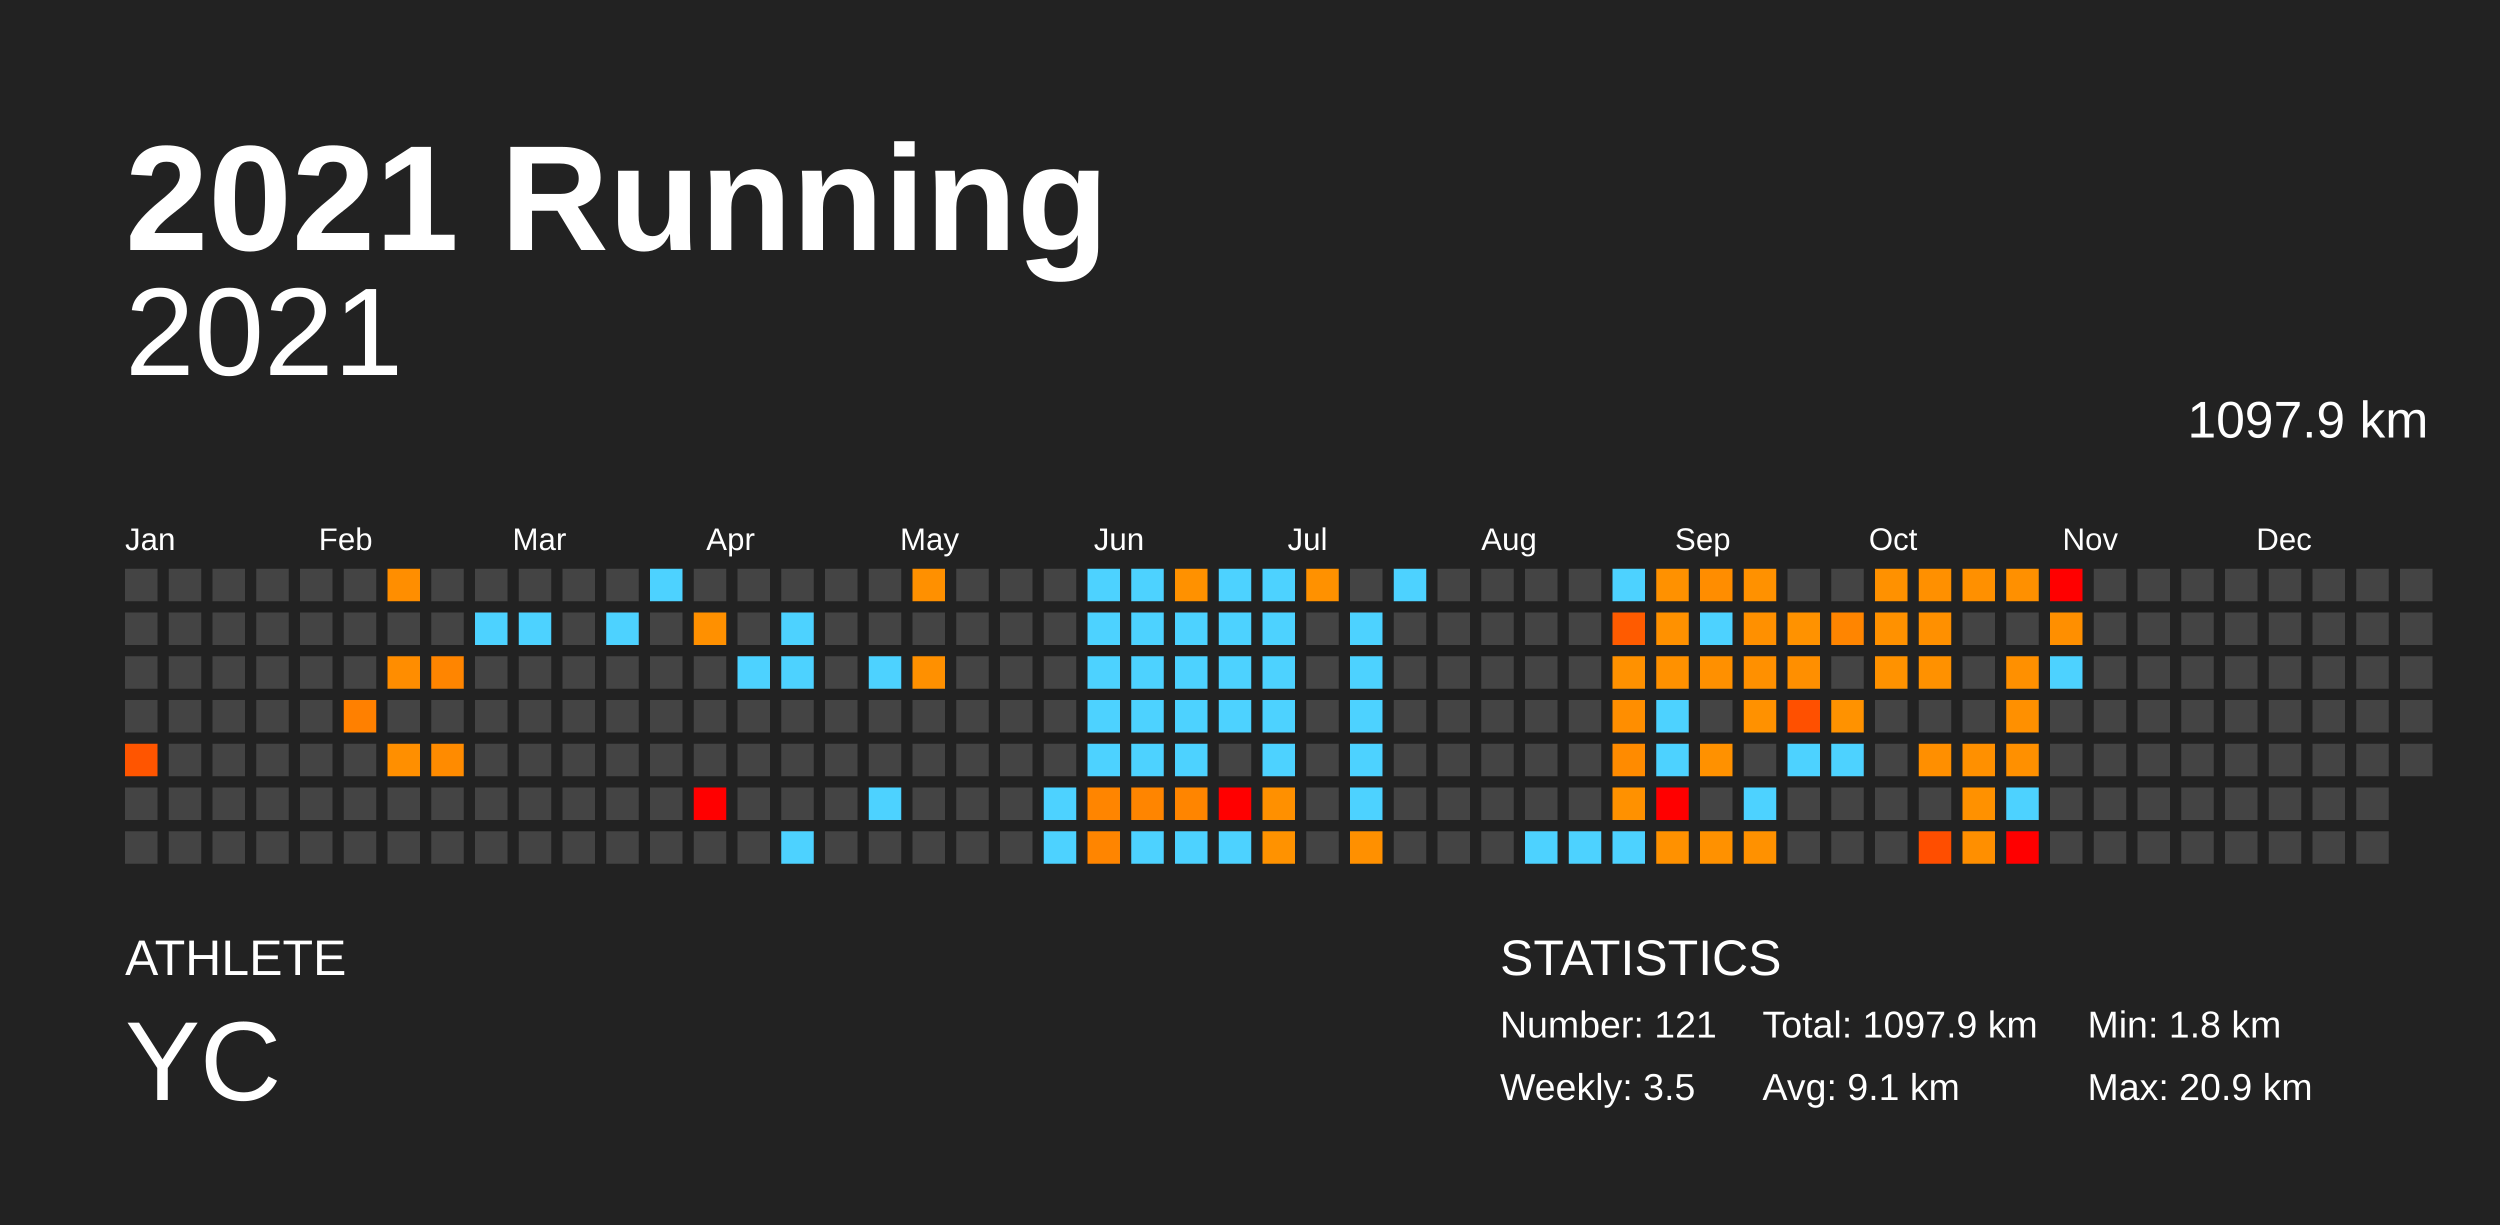
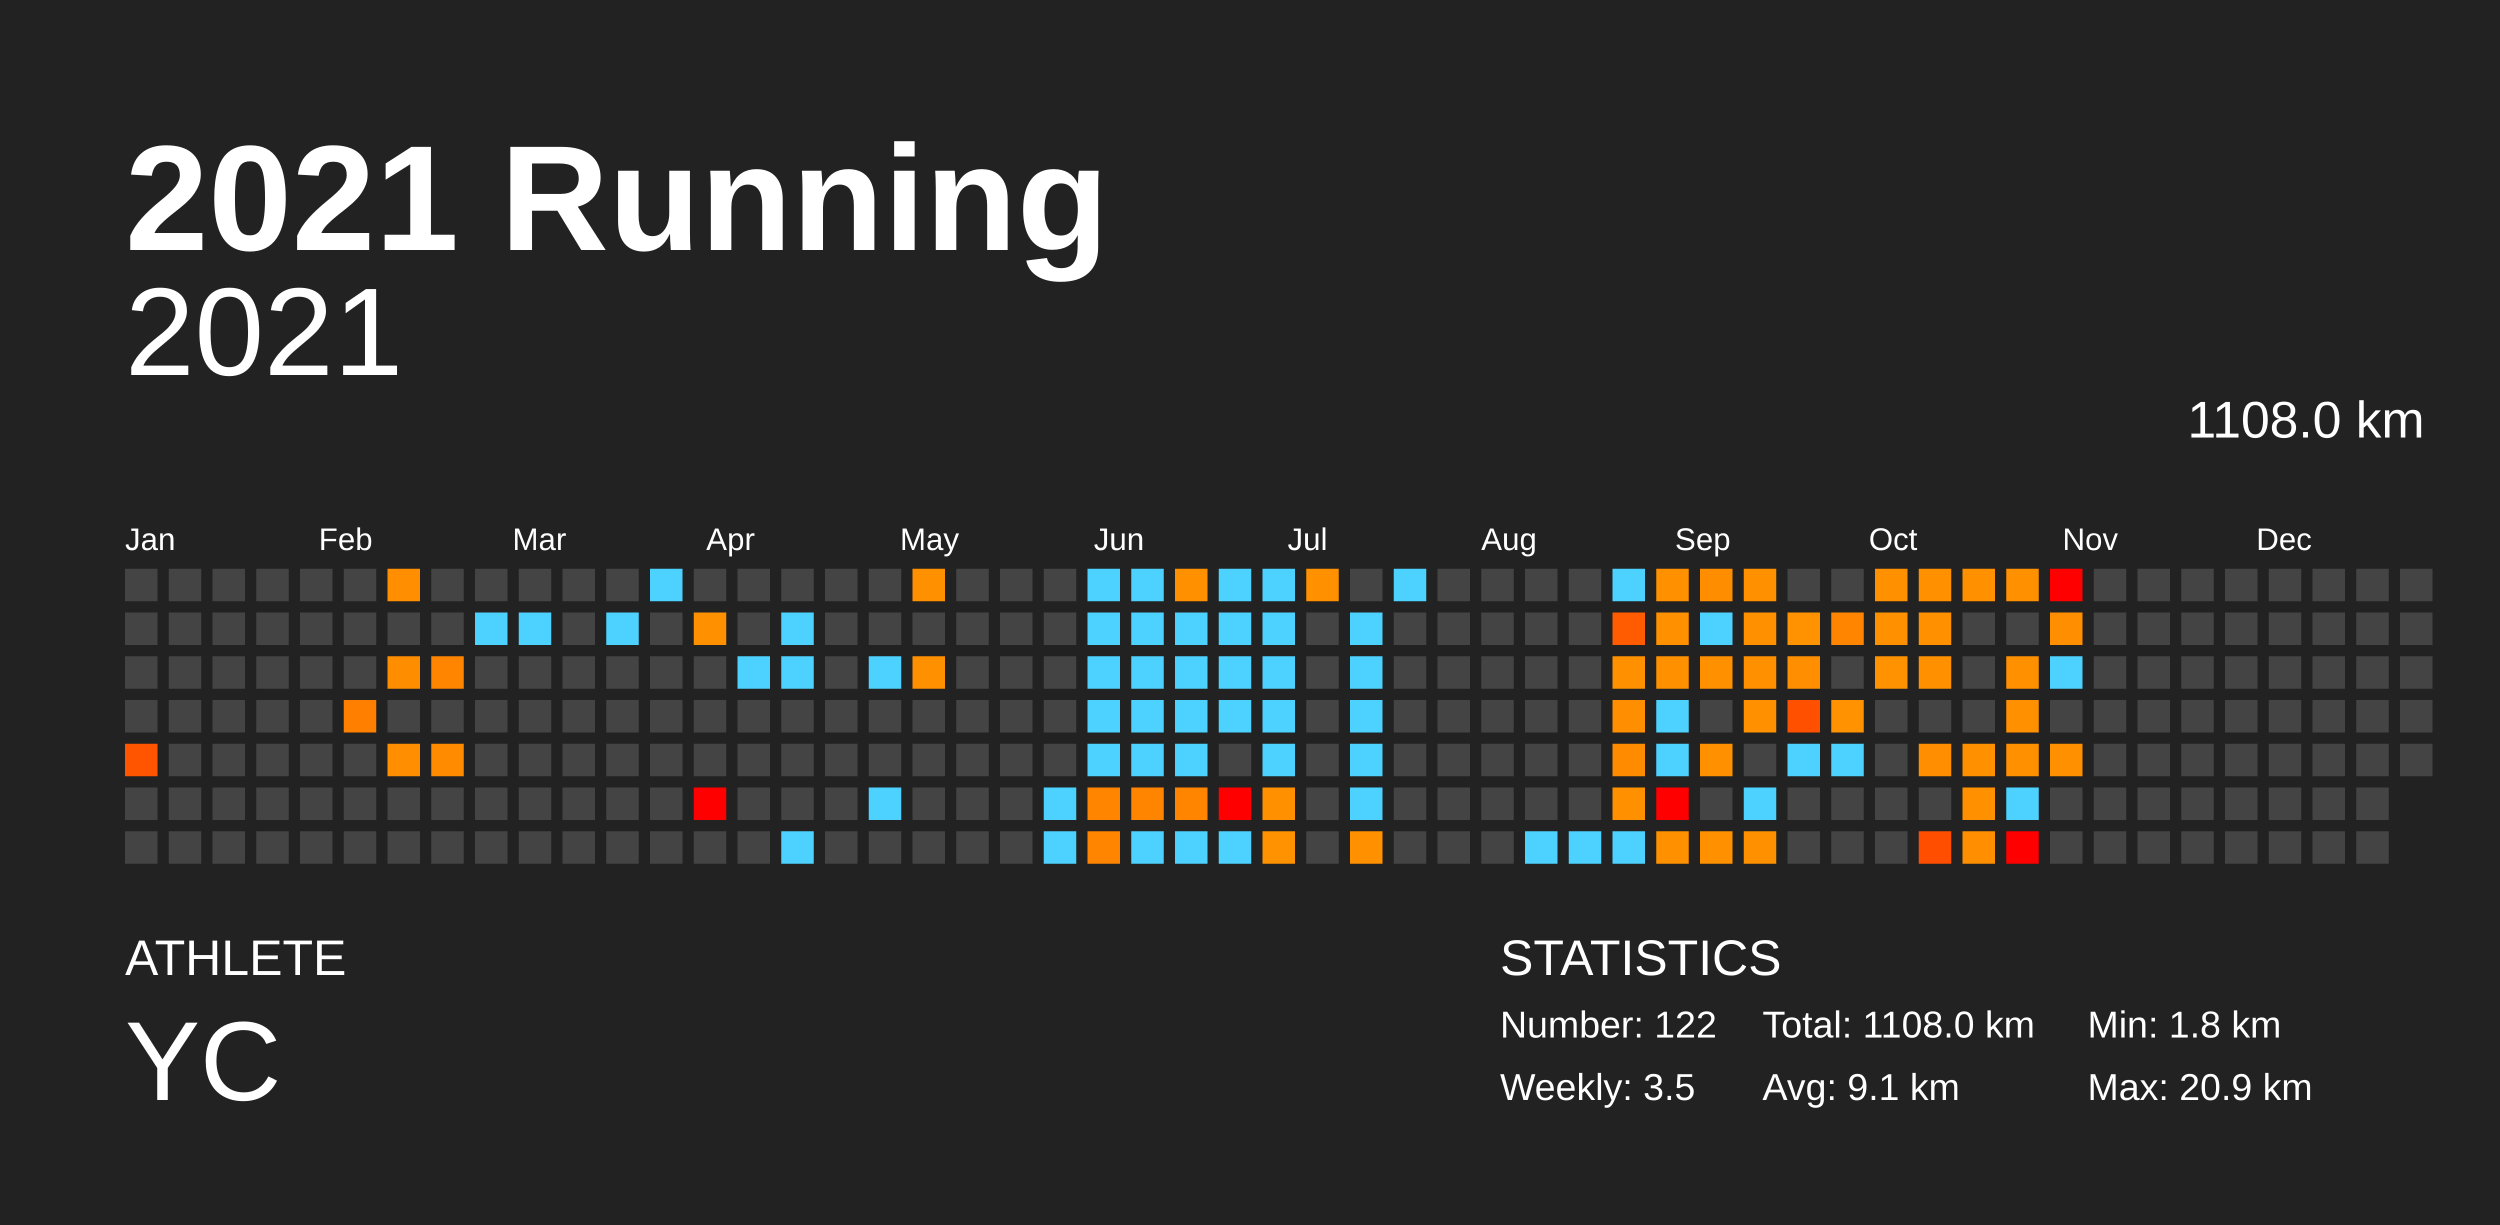
<svg xmlns="http://www.w3.org/2000/svg" baseProfile="full" height="98mm" version="1.1" viewBox="0,0,200,98" width="200mm">
  <defs />
  <rect fill="#222222" height="98" width="200" x="0" y="0" />
  <text fill="#FFFFFF" style="font-size:12px; font-family:Arial; font-weight:bold;" x="10" y="20">2021 Running</text>
  <text fill="#FFFFFF" style="font-size:4px; font-family:Arial" x="10" y="78">ATHLETE</text>
  <text fill="#FFFFFF" style="font-size:9px; font-family:Arial" x="10" y="88">YC</text>
  <text fill="#FFFFFF" style="font-size:4px; font-family:Arial" x="120" y="78">STATISTICS</text>
-   <text fill="#FFFFFF" style="font-size:3px; font-family:Arial" x="120" y="83">Number: 121</text>
+   <text fill="#FFFFFF" style="font-size:3px; font-family:Arial" x="120" y="83">Number: 122</text>
  <text fill="#FFFFFF" style="font-size:3px; font-family:Arial" x="120" y="88">Weekly: 3.5</text>
-   <text fill="#FFFFFF" style="font-size:3px; font-family:Arial" x="141" y="83">Total: 1097.9 km</text>
+   <text fill="#FFFFFF" style="font-size:3px; font-family:Arial" x="141" y="83">Total: 1108.0 km</text>
  <text fill="#FFFFFF" style="font-size:3px; font-family:Arial" x="141" y="88">Avg: 9.1 km</text>
  <text fill="#FFFFFF" style="font-size:3px; font-family:Arial" x="167" y="83">Min: 1.8 km</text>
  <text fill="#FFFFFF" style="font-size:3px; font-family:Arial" x="167" y="88">Max: 20.9 km</text>
  <text alignment-baseline="hanging" fill="#FFFFFF" style="font-size:10.0px; font-family:Arial;" x="10" y="30">2021</text>
-   <text alignment-baseline="hanging" fill="#FFFFFF" style="font-size:4.125px; font-family:Arial;" x="175" y="35">1097.9 km</text>
+   <text alignment-baseline="hanging" fill="#FFFFFF" style="font-size:4.125px; font-family:Arial;" x="175" y="35">1108.0 km</text>
  <text fill="#FFFFFF" style="font-size:2.5px; font-family:Arial" x="10.0" y="44">Jan</text>
  <text fill="#FFFFFF" style="font-size:2.5px; font-family:Arial" x="25.5" y="44">Feb</text>
  <text fill="#FFFFFF" style="font-size:2.5px; font-family:Arial" x="41.0" y="44">Mar</text>
  <text fill="#FFFFFF" style="font-size:2.5px; font-family:Arial" x="56.5" y="44">Apr</text>
  <text fill="#FFFFFF" style="font-size:2.5px; font-family:Arial" x="72.0" y="44">May</text>
  <text fill="#FFFFFF" style="font-size:2.5px; font-family:Arial" x="87.5" y="44">Jun</text>
  <text fill="#FFFFFF" style="font-size:2.5px; font-family:Arial" x="103.0" y="44">Jul</text>
  <text fill="#FFFFFF" style="font-size:2.5px; font-family:Arial" x="118.5" y="44">Aug</text>
  <text fill="#FFFFFF" style="font-size:2.5px; font-family:Arial" x="134.0" y="44">Sep</text>
  <text fill="#FFFFFF" style="font-size:2.5px; font-family:Arial" x="149.5" y="44">Oct</text>
  <text fill="#FFFFFF" style="font-size:2.5px; font-family:Arial" x="165.0" y="44">Nov</text>
  <text fill="#FFFFFF" style="font-size:2.5px; font-family:Arial" x="180.5" y="44">Dec</text>
  <rect fill="#444444" height="2.6" width="2.6" x="10.0" y="45.5" />
  <rect fill="#444444" height="2.6" width="2.6" x="10.0" y="49.0" />
  <rect fill="#444444" height="2.6" width="2.6" x="10.0" y="52.5" />
  <rect fill="#444444" height="2.6" width="2.6" x="10.0" y="56.0" />
  <rect fill="#ff5500" height="2.6" width="2.6" x="10.0" y="59.5" />
  <rect fill="#444444" height="2.6" width="2.6" x="10.0" y="63.0" />
  <rect fill="#444444" height="2.6" width="2.6" x="10.0" y="66.5" />
  <rect fill="#444444" height="2.6" width="2.6" x="13.5" y="45.5" />
  <rect fill="#444444" height="2.6" width="2.6" x="13.5" y="49.0" />
  <rect fill="#444444" height="2.6" width="2.6" x="13.5" y="52.5" />
  <rect fill="#444444" height="2.6" width="2.6" x="13.5" y="56.0" />
  <rect fill="#444444" height="2.6" width="2.6" x="13.5" y="59.5" />
  <rect fill="#444444" height="2.6" width="2.6" x="13.5" y="63.0" />
  <rect fill="#444444" height="2.6" width="2.6" x="13.5" y="66.5" />
  <rect fill="#444444" height="2.6" width="2.6" x="17.0" y="45.5" />
  <rect fill="#444444" height="2.6" width="2.6" x="17.0" y="49.0" />
  <rect fill="#444444" height="2.6" width="2.6" x="17.0" y="52.5" />
  <rect fill="#444444" height="2.6" width="2.6" x="17.0" y="56.0" />
  <rect fill="#444444" height="2.6" width="2.6" x="17.0" y="59.5" />
  <rect fill="#444444" height="2.6" width="2.6" x="17.0" y="63.0" />
  <rect fill="#444444" height="2.6" width="2.6" x="17.0" y="66.5" />
  <rect fill="#444444" height="2.6" width="2.6" x="20.5" y="45.5" />
  <rect fill="#444444" height="2.6" width="2.6" x="20.5" y="49.0" />
  <rect fill="#444444" height="2.6" width="2.6" x="20.5" y="52.5" />
  <rect fill="#444444" height="2.6" width="2.6" x="20.5" y="56.0" />
  <rect fill="#444444" height="2.6" width="2.6" x="20.5" y="59.5" />
  <rect fill="#444444" height="2.6" width="2.6" x="20.5" y="63.0" />
  <rect fill="#444444" height="2.6" width="2.6" x="20.5" y="66.5" />
  <rect fill="#444444" height="2.6" width="2.6" x="24.0" y="45.5" />
  <rect fill="#444444" height="2.6" width="2.6" x="24.0" y="49.0" />
  <rect fill="#444444" height="2.6" width="2.6" x="24.0" y="52.5" />
  <rect fill="#444444" height="2.6" width="2.6" x="24.0" y="56.0" />
  <rect fill="#444444" height="2.6" width="2.6" x="24.0" y="59.5" />
  <rect fill="#444444" height="2.6" width="2.6" x="24.0" y="63.0" />
  <rect fill="#444444" height="2.6" width="2.6" x="24.0" y="66.5" />
  <rect fill="#444444" height="2.6" width="2.6" x="27.5" y="45.5" />
  <rect fill="#444444" height="2.6" width="2.6" x="27.5" y="49.0" />
  <rect fill="#444444" height="2.6" width="2.6" x="27.5" y="52.5" />
  <rect fill="#ff8000" height="2.6" width="2.6" x="27.5" y="56.0" />
  <rect fill="#444444" height="2.6" width="2.6" x="27.5" y="59.5" />
  <rect fill="#444444" height="2.6" width="2.6" x="27.5" y="63.0" />
  <rect fill="#444444" height="2.6" width="2.6" x="27.5" y="66.5" />
  <rect fill="#ff8e00" height="2.6" width="2.6" x="31.0" y="45.5" />
  <rect fill="#444444" height="2.6" width="2.6" x="31.0" y="49.0" />
  <rect fill="#ff8d00" height="2.6" width="2.6" x="31.0" y="52.5" />
  <rect fill="#444444" height="2.6" width="2.6" x="31.0" y="56.0" />
  <rect fill="#ff8f00" height="2.6" width="2.6" x="31.0" y="59.5" />
  <rect fill="#444444" height="2.6" width="2.6" x="31.0" y="63.0" />
  <rect fill="#444444" height="2.6" width="2.6" x="31.0" y="66.5" />
  <rect fill="#444444" height="2.6" width="2.6" x="34.5" y="45.5" />
  <rect fill="#444444" height="2.6" width="2.6" x="34.5" y="49.0" />
  <rect fill="#ff8500" height="2.6" width="2.6" x="34.5" y="52.5" />
  <rect fill="#444444" height="2.6" width="2.6" x="34.5" y="56.0" />
  <rect fill="#ff8b00" height="2.6" width="2.6" x="34.5" y="59.5" />
  <rect fill="#444444" height="2.6" width="2.6" x="34.5" y="63.0" />
  <rect fill="#444444" height="2.6" width="2.6" x="34.5" y="66.5" />
  <rect fill="#444444" height="2.6" width="2.6" x="38.0" y="45.5" />
  <rect fill="#4dd2ff" height="2.6" width="2.6" x="38.0" y="49.0" />
  <rect fill="#444444" height="2.6" width="2.6" x="38.0" y="52.5" />
  <rect fill="#444444" height="2.6" width="2.6" x="38.0" y="56.0" />
  <rect fill="#444444" height="2.6" width="2.6" x="38.0" y="59.5" />
  <rect fill="#444444" height="2.6" width="2.6" x="38.0" y="63.0" />
  <rect fill="#444444" height="2.6" width="2.6" x="38.0" y="66.5" />
  <rect fill="#444444" height="2.6" width="2.6" x="41.5" y="45.5" />
  <rect fill="#4dd2ff" height="2.6" width="2.6" x="41.5" y="49.0" />
  <rect fill="#444444" height="2.6" width="2.6" x="41.5" y="52.5" />
  <rect fill="#444444" height="2.6" width="2.6" x="41.5" y="56.0" />
  <rect fill="#444444" height="2.6" width="2.6" x="41.5" y="59.5" />
  <rect fill="#444444" height="2.6" width="2.6" x="41.5" y="63.0" />
  <rect fill="#444444" height="2.6" width="2.6" x="41.5" y="66.5" />
  <rect fill="#444444" height="2.6" width="2.6" x="45.0" y="45.5" />
  <rect fill="#444444" height="2.6" width="2.6" x="45.0" y="49.0" />
  <rect fill="#444444" height="2.6" width="2.6" x="45.0" y="52.5" />
  <rect fill="#444444" height="2.6" width="2.6" x="45.0" y="56.0" />
  <rect fill="#444444" height="2.6" width="2.6" x="45.0" y="59.5" />
  <rect fill="#444444" height="2.6" width="2.6" x="45.0" y="63.0" />
  <rect fill="#444444" height="2.6" width="2.6" x="45.0" y="66.5" />
  <rect fill="#444444" height="2.6" width="2.6" x="48.5" y="45.5" />
  <rect fill="#4dd2ff" height="2.6" width="2.6" x="48.5" y="49.0" />
  <rect fill="#444444" height="2.6" width="2.6" x="48.5" y="52.5" />
  <rect fill="#444444" height="2.6" width="2.6" x="48.5" y="56.0" />
  <rect fill="#444444" height="2.6" width="2.6" x="48.5" y="59.5" />
  <rect fill="#444444" height="2.6" width="2.6" x="48.5" y="63.0" />
  <rect fill="#444444" height="2.6" width="2.6" x="48.5" y="66.5" />
  <rect fill="#4dd2ff" height="2.6" width="2.6" x="52.0" y="45.5" />
  <rect fill="#444444" height="2.6" width="2.6" x="52.0" y="49.0" />
  <rect fill="#444444" height="2.6" width="2.6" x="52.0" y="52.5" />
  <rect fill="#444444" height="2.6" width="2.6" x="52.0" y="56.0" />
  <rect fill="#444444" height="2.6" width="2.6" x="52.0" y="59.5" />
  <rect fill="#444444" height="2.6" width="2.6" x="52.0" y="63.0" />
  <rect fill="#444444" height="2.6" width="2.6" x="52.0" y="66.5" />
  <rect fill="#444444" height="2.6" width="2.6" x="55.5" y="45.5" />
  <rect fill="#ff9000" height="2.6" width="2.6" x="55.5" y="49.0" />
  <rect fill="#444444" height="2.6" width="2.6" x="55.5" y="52.5" />
  <rect fill="#444444" height="2.6" width="2.6" x="55.5" y="56.0" />
  <rect fill="#444444" height="2.6" width="2.6" x="55.5" y="59.5" />
  <rect fill="red" height="2.6" width="2.6" x="55.5" y="63.0" />
  <rect fill="#444444" height="2.6" width="2.6" x="55.5" y="66.5" />
  <rect fill="#444444" height="2.6" width="2.6" x="59.0" y="45.5" />
  <rect fill="#444444" height="2.6" width="2.6" x="59.0" y="49.0" />
  <rect fill="#4dd2ff" height="2.6" width="2.6" x="59.0" y="52.5" />
  <rect fill="#444444" height="2.6" width="2.6" x="59.0" y="56.0" />
  <rect fill="#444444" height="2.6" width="2.6" x="59.0" y="59.5" />
  <rect fill="#444444" height="2.6" width="2.6" x="59.0" y="63.0" />
  <rect fill="#444444" height="2.6" width="2.6" x="59.0" y="66.5" />
  <rect fill="#444444" height="2.6" width="2.6" x="62.5" y="45.5" />
  <rect fill="#4dd2ff" height="2.6" width="2.6" x="62.5" y="49.0" />
  <rect fill="#4dd2ff" height="2.6" width="2.6" x="62.5" y="52.5" />
  <rect fill="#444444" height="2.6" width="2.6" x="62.5" y="56.0" />
  <rect fill="#444444" height="2.6" width="2.6" x="62.5" y="59.5" />
  <rect fill="#444444" height="2.6" width="2.6" x="62.5" y="63.0" />
  <rect fill="#4dd2ff" height="2.6" width="2.6" x="62.5" y="66.5" />
  <rect fill="#444444" height="2.6" width="2.6" x="66.0" y="45.5" />
  <rect fill="#444444" height="2.6" width="2.6" x="66.0" y="49.0" />
  <rect fill="#444444" height="2.6" width="2.6" x="66.0" y="52.5" />
  <rect fill="#444444" height="2.6" width="2.6" x="66.0" y="56.0" />
  <rect fill="#444444" height="2.6" width="2.6" x="66.0" y="59.5" />
  <rect fill="#444444" height="2.6" width="2.6" x="66.0" y="63.0" />
  <rect fill="#444444" height="2.6" width="2.6" x="66.0" y="66.5" />
  <rect fill="#444444" height="2.6" width="2.6" x="69.5" y="45.5" />
  <rect fill="#444444" height="2.6" width="2.6" x="69.5" y="49.0" />
  <rect fill="#4dd2ff" height="2.6" width="2.6" x="69.5" y="52.5" />
  <rect fill="#444444" height="2.6" width="2.6" x="69.5" y="56.0" />
  <rect fill="#444444" height="2.6" width="2.6" x="69.5" y="59.5" />
  <rect fill="#4dd2ff" height="2.6" width="2.6" x="69.5" y="63.0" />
  <rect fill="#444444" height="2.6" width="2.6" x="69.5" y="66.5" />
  <rect fill="#ff9000" height="2.6" width="2.6" x="73.0" y="45.5" />
  <rect fill="#444444" height="2.6" width="2.6" x="73.0" y="49.0" />
  <rect fill="#ff9000" height="2.6" width="2.6" x="73.0" y="52.5" />
  <rect fill="#444444" height="2.6" width="2.6" x="73.0" y="56.0" />
  <rect fill="#444444" height="2.6" width="2.6" x="73.0" y="59.5" />
  <rect fill="#444444" height="2.6" width="2.6" x="73.0" y="63.0" />
  <rect fill="#444444" height="2.6" width="2.6" x="73.0" y="66.5" />
  <rect fill="#444444" height="2.6" width="2.6" x="76.5" y="45.5" />
  <rect fill="#444444" height="2.6" width="2.6" x="76.5" y="49.0" />
  <rect fill="#444444" height="2.6" width="2.6" x="76.5" y="52.5" />
  <rect fill="#444444" height="2.6" width="2.6" x="76.5" y="56.0" />
  <rect fill="#444444" height="2.6" width="2.6" x="76.5" y="59.5" />
  <rect fill="#444444" height="2.6" width="2.6" x="76.5" y="63.0" />
  <rect fill="#444444" height="2.6" width="2.6" x="76.5" y="66.5" />
  <rect fill="#444444" height="2.6" width="2.6" x="80.0" y="45.5" />
  <rect fill="#444444" height="2.6" width="2.6" x="80.0" y="49.0" />
  <rect fill="#444444" height="2.6" width="2.6" x="80.0" y="52.5" />
  <rect fill="#444444" height="2.6" width="2.6" x="80.0" y="56.0" />
  <rect fill="#444444" height="2.6" width="2.6" x="80.0" y="59.5" />
  <rect fill="#444444" height="2.6" width="2.6" x="80.0" y="63.0" />
  <rect fill="#444444" height="2.6" width="2.6" x="80.0" y="66.5" />
  <rect fill="#444444" height="2.6" width="2.6" x="83.5" y="45.5" />
  <rect fill="#444444" height="2.6" width="2.6" x="83.5" y="49.0" />
  <rect fill="#444444" height="2.6" width="2.6" x="83.5" y="52.5" />
  <rect fill="#444444" height="2.6" width="2.6" x="83.5" y="56.0" />
  <rect fill="#444444" height="2.6" width="2.6" x="83.5" y="59.5" />
  <rect fill="#4dd2ff" height="2.6" width="2.6" x="83.5" y="63.0" />
  <rect fill="#4dd2ff" height="2.6" width="2.6" x="83.5" y="66.5" />
  <rect fill="#4dd2ff" height="2.6" width="2.6" x="87.0" y="45.5" />
  <rect fill="#4dd2ff" height="2.6" width="2.6" x="87.0" y="49.0" />
  <rect fill="#4dd2ff" height="2.6" width="2.6" x="87.0" y="52.5" />
  <rect fill="#4dd2ff" height="2.6" width="2.6" x="87.0" y="56.0" />
  <rect fill="#4dd2ff" height="2.6" width="2.6" x="87.0" y="59.5" />
  <rect fill="#ff8500" height="2.6" width="2.6" x="87.0" y="63.0" />
  <rect fill="#ff8500" height="2.6" width="2.6" x="87.0" y="66.5" />
  <rect fill="#4dd2ff" height="2.6" width="2.6" x="90.5" y="45.5" />
  <rect fill="#4dd2ff" height="2.6" width="2.6" x="90.5" y="49.0" />
  <rect fill="#4dd2ff" height="2.6" width="2.6" x="90.5" y="52.5" />
  <rect fill="#4dd2ff" height="2.6" width="2.6" x="90.5" y="56.0" />
  <rect fill="#4dd2ff" height="2.6" width="2.6" x="90.5" y="59.5" />
  <rect fill="#ff8500" height="2.6" width="2.6" x="90.5" y="63.0" />
  <rect fill="#4dd2ff" height="2.6" width="2.6" x="90.5" y="66.5" />
  <rect fill="#ff9100" height="2.6" width="2.6" x="94.0" y="45.5" />
  <rect fill="#4dd2ff" height="2.6" width="2.6" x="94.0" y="49.0" />
  <rect fill="#4dd2ff" height="2.6" width="2.6" x="94.0" y="52.5" />
  <rect fill="#4dd2ff" height="2.6" width="2.6" x="94.0" y="56.0" />
  <rect fill="#4dd2ff" height="2.6" width="2.6" x="94.0" y="59.5" />
  <rect fill="#ff8500" height="2.6" width="2.6" x="94.0" y="63.0" />
  <rect fill="#4dd2ff" height="2.6" width="2.6" x="94.0" y="66.5" />
  <rect fill="#4dd2ff" height="2.6" width="2.6" x="97.5" y="45.5" />
  <rect fill="#4dd2ff" height="2.6" width="2.6" x="97.5" y="49.0" />
  <rect fill="#4dd2ff" height="2.6" width="2.6" x="97.5" y="52.5" />
  <rect fill="#4dd2ff" height="2.6" width="2.6" x="97.5" y="56.0" />
  <rect fill="#444444" height="2.6" width="2.6" x="97.5" y="59.5" />
  <rect fill="red" height="2.6" width="2.6" x="97.5" y="63.0" />
  <rect fill="#4dd2ff" height="2.6" width="2.6" x="97.5" y="66.5" />
  <rect fill="#4dd2ff" height="2.6" width="2.6" x="101.0" y="45.5" />
  <rect fill="#4dd2ff" height="2.6" width="2.6" x="101.0" y="49.0" />
  <rect fill="#4dd2ff" height="2.6" width="2.6" x="101.0" y="52.5" />
  <rect fill="#4dd2ff" height="2.6" width="2.6" x="101.0" y="56.0" />
  <rect fill="#4dd2ff" height="2.6" width="2.6" x="101.0" y="59.5" />
  <rect fill="#ff9000" height="2.6" width="2.6" x="101.0" y="63.0" />
  <rect fill="#ff9200" height="2.6" width="2.6" x="101.0" y="66.5" />
  <rect fill="#ff9100" height="2.6" width="2.6" x="104.5" y="45.5" />
  <rect fill="#444444" height="2.6" width="2.6" x="104.5" y="49.0" />
  <rect fill="#444444" height="2.6" width="2.6" x="104.5" y="52.5" />
  <rect fill="#444444" height="2.6" width="2.6" x="104.5" y="56.0" />
  <rect fill="#444444" height="2.6" width="2.6" x="104.5" y="59.5" />
  <rect fill="#444444" height="2.6" width="2.6" x="104.5" y="63.0" />
  <rect fill="#444444" height="2.6" width="2.6" x="104.5" y="66.5" />
  <rect fill="#444444" height="2.6" width="2.6" x="108.0" y="45.5" />
  <rect fill="#4dd2ff" height="2.6" width="2.6" x="108.0" y="49.0" />
  <rect fill="#4dd2ff" height="2.6" width="2.6" x="108.0" y="52.5" />
  <rect fill="#4dd2ff" height="2.6" width="2.6" x="108.0" y="56.0" />
  <rect fill="#4dd2ff" height="2.6" width="2.6" x="108.0" y="59.5" />
  <rect fill="#4dd2ff" height="2.6" width="2.6" x="108.0" y="63.0" />
  <rect fill="#ff9000" height="2.6" width="2.6" x="108.0" y="66.5" />
  <rect fill="#4dd2ff" height="2.6" width="2.6" x="111.5" y="45.5" />
  <rect fill="#444444" height="2.6" width="2.6" x="111.5" y="49.0" />
  <rect fill="#444444" height="2.6" width="2.6" x="111.5" y="52.5" />
  <rect fill="#444444" height="2.6" width="2.6" x="111.5" y="56.0" />
  <rect fill="#444444" height="2.6" width="2.6" x="111.5" y="59.5" />
  <rect fill="#444444" height="2.6" width="2.6" x="111.5" y="63.0" />
  <rect fill="#444444" height="2.6" width="2.6" x="111.5" y="66.5" />
  <rect fill="#444444" height="2.6" width="2.6" x="115.0" y="45.5" />
  <rect fill="#444444" height="2.6" width="2.6" x="115.0" y="49.0" />
  <rect fill="#444444" height="2.6" width="2.6" x="115.0" y="52.5" />
  <rect fill="#444444" height="2.6" width="2.6" x="115.0" y="56.0" />
  <rect fill="#444444" height="2.6" width="2.6" x="115.0" y="59.5" />
  <rect fill="#444444" height="2.6" width="2.6" x="115.0" y="63.0" />
  <rect fill="#444444" height="2.6" width="2.6" x="115.0" y="66.5" />
  <rect fill="#444444" height="2.6" width="2.6" x="118.5" y="45.5" />
  <rect fill="#444444" height="2.6" width="2.6" x="118.5" y="49.0" />
  <rect fill="#444444" height="2.6" width="2.6" x="118.5" y="52.5" />
  <rect fill="#444444" height="2.6" width="2.6" x="118.5" y="56.0" />
  <rect fill="#444444" height="2.6" width="2.6" x="118.5" y="59.5" />
  <rect fill="#444444" height="2.6" width="2.6" x="118.5" y="63.0" />
  <rect fill="#444444" height="2.6" width="2.6" x="118.5" y="66.5" />
  <rect fill="#444444" height="2.6" width="2.6" x="122.0" y="45.5" />
  <rect fill="#444444" height="2.6" width="2.6" x="122.0" y="49.0" />
  <rect fill="#444444" height="2.6" width="2.6" x="122.0" y="52.5" />
  <rect fill="#444444" height="2.6" width="2.6" x="122.0" y="56.0" />
  <rect fill="#444444" height="2.6" width="2.6" x="122.0" y="59.5" />
  <rect fill="#444444" height="2.6" width="2.6" x="122.0" y="63.0" />
  <rect fill="#4dd2ff" height="2.6" width="2.6" x="122.0" y="66.5" />
  <rect fill="#444444" height="2.6" width="2.6" x="125.5" y="45.5" />
  <rect fill="#444444" height="2.6" width="2.6" x="125.5" y="49.0" />
  <rect fill="#444444" height="2.6" width="2.6" x="125.5" y="52.5" />
  <rect fill="#444444" height="2.6" width="2.6" x="125.5" y="56.0" />
  <rect fill="#444444" height="2.6" width="2.6" x="125.5" y="59.5" />
  <rect fill="#444444" height="2.6" width="2.6" x="125.5" y="63.0" />
  <rect fill="#4dd2ff" height="2.6" width="2.6" x="125.5" y="66.5" />
  <rect fill="#4dd2ff" height="2.6" width="2.6" x="129.0" y="45.5" />
  <rect fill="#ff5b00" height="2.6" width="2.6" x="129.0" y="49.0" />
  <rect fill="#ff9100" height="2.6" width="2.6" x="129.0" y="52.5" />
  <rect fill="#ff8e00" height="2.6" width="2.6" x="129.0" y="56.0" />
  <rect fill="#ff8b00" height="2.6" width="2.6" x="129.0" y="59.5" />
  <rect fill="#ff9100" height="2.6" width="2.6" x="129.0" y="63.0" />
  <rect fill="#4dd2ff" height="2.6" width="2.6" x="129.0" y="66.5" />
  <rect fill="#ff9100" height="2.6" width="2.6" x="132.5" y="45.5" />
  <rect fill="#ff9100" height="2.6" width="2.6" x="132.5" y="49.0" />
  <rect fill="#ff9100" height="2.6" width="2.6" x="132.5" y="52.5" />
  <rect fill="#4dd2ff" height="2.6" width="2.6" x="132.5" y="56.0" />
  <rect fill="#4dd2ff" height="2.6" width="2.6" x="132.5" y="59.5" />
  <rect fill="red" height="2.6" width="2.6" x="132.5" y="63.0" />
  <rect fill="#ff9100" height="2.6" width="2.6" x="132.5" y="66.5" />
  <rect fill="#ff8d00" height="2.6" width="2.6" x="136.0" y="45.5" />
  <rect fill="#4dd2ff" height="2.6" width="2.6" x="136.0" y="49.0" />
  <rect fill="#ff9000" height="2.6" width="2.6" x="136.0" y="52.5" />
  <rect fill="#444444" height="2.6" width="2.6" x="136.0" y="56.0" />
  <rect fill="#ff9100" height="2.6" width="2.6" x="136.0" y="59.5" />
  <rect fill="#444444" height="2.6" width="2.6" x="136.0" y="63.0" />
  <rect fill="#ff9100" height="2.6" width="2.6" x="136.0" y="66.5" />
  <rect fill="#ff9100" height="2.6" width="2.6" x="139.5" y="45.5" />
  <rect fill="#ff9000" height="2.6" width="2.6" x="139.5" y="49.0" />
  <rect fill="#ff9000" height="2.6" width="2.6" x="139.5" y="52.5" />
  <rect fill="#ff9100" height="2.6" width="2.6" x="139.5" y="56.0" />
  <rect fill="#444444" height="2.6" width="2.6" x="139.5" y="59.5" />
  <rect fill="#4dd2ff" height="2.6" width="2.6" x="139.5" y="63.0" />
  <rect fill="#ff9100" height="2.6" width="2.6" x="139.5" y="66.5" />
  <rect fill="#444444" height="2.6" width="2.6" x="143.0" y="45.5" />
  <rect fill="#ff9200" height="2.6" width="2.6" x="143.0" y="49.0" />
  <rect fill="#ff8f00" height="2.6" width="2.6" x="143.0" y="52.5" />
  <rect fill="#ff5000" height="2.6" width="2.6" x="143.0" y="56.0" />
  <rect fill="#4dd2ff" height="2.6" width="2.6" x="143.0" y="59.5" />
  <rect fill="#444444" height="2.6" width="2.6" x="143.0" y="63.0" />
  <rect fill="#444444" height="2.6" width="2.6" x="143.0" y="66.5" />
  <rect fill="#444444" height="2.6" width="2.6" x="146.5" y="45.5" />
  <rect fill="#ff8500" height="2.6" width="2.6" x="146.5" y="49.0" />
  <rect fill="#444444" height="2.6" width="2.6" x="146.5" y="52.5" />
  <rect fill="#ff9200" height="2.6" width="2.6" x="146.5" y="56.0" />
  <rect fill="#4dd2ff" height="2.6" width="2.6" x="146.5" y="59.5" />
  <rect fill="#444444" height="2.6" width="2.6" x="146.5" y="63.0" />
  <rect fill="#444444" height="2.6" width="2.6" x="146.5" y="66.5" />
  <rect fill="#ff9100" height="2.6" width="2.6" x="150.0" y="45.5" />
  <rect fill="#ff9100" height="2.6" width="2.6" x="150.0" y="49.0" />
  <rect fill="#ff9200" height="2.6" width="2.6" x="150.0" y="52.5" />
  <rect fill="#444444" height="2.6" width="2.6" x="150.0" y="56.0" />
  <rect fill="#444444" height="2.6" width="2.6" x="150.0" y="59.5" />
  <rect fill="#444444" height="2.6" width="2.6" x="150.0" y="63.0" />
  <rect fill="#444444" height="2.6" width="2.6" x="150.0" y="66.5" />
  <rect fill="#ff9000" height="2.6" width="2.6" x="153.5" y="45.5" />
  <rect fill="#ff9000" height="2.6" width="2.6" x="153.5" y="49.0" />
  <rect fill="#ff9100" height="2.6" width="2.6" x="153.5" y="52.5" />
  <rect fill="#444444" height="2.6" width="2.6" x="153.5" y="56.0" />
  <rect fill="#ff8f00" height="2.6" width="2.6" x="153.5" y="59.5" />
  <rect fill="#444444" height="2.6" width="2.6" x="153.5" y="63.0" />
  <rect fill="#ff4e00" height="2.6" width="2.6" x="153.5" y="66.5" />
  <rect fill="#ff9000" height="2.6" width="2.6" x="157.0" y="45.5" />
  <rect fill="#444444" height="2.6" width="2.6" x="157.0" y="49.0" />
  <rect fill="#444444" height="2.6" width="2.6" x="157.0" y="52.5" />
  <rect fill="#444444" height="2.6" width="2.6" x="157.0" y="56.0" />
  <rect fill="#ff9000" height="2.6" width="2.6" x="157.0" y="59.5" />
  <rect fill="#ff9100" height="2.6" width="2.6" x="157.0" y="63.0" />
  <rect fill="#ff8f00" height="2.6" width="2.6" x="157.0" y="66.5" />
  <rect fill="#ff9000" height="2.6" width="2.6" x="160.5" y="45.5" />
  <rect fill="#444444" height="2.6" width="2.6" x="160.5" y="49.0" />
  <rect fill="#ff9000" height="2.6" width="2.6" x="160.5" y="52.5" />
  <rect fill="#ff9000" height="2.6" width="2.6" x="160.5" y="56.0" />
  <rect fill="#ff9000" height="2.6" width="2.6" x="160.5" y="59.5" />
  <rect fill="#4dd2ff" height="2.6" width="2.6" x="160.5" y="63.0" />
  <rect fill="red" height="2.6" width="2.6" x="160.5" y="66.5" />
  <rect fill="red" height="2.6" width="2.6" x="164.0" y="45.5" />
  <rect fill="#ff8f00" height="2.6" width="2.6" x="164.0" y="49.0" />
  <rect fill="#4dd2ff" height="2.6" width="2.6" x="164.0" y="52.5" />
  <rect fill="#444444" height="2.6" width="2.6" x="164.0" y="56.0" />
-   <rect fill="#444444" height="2.6" width="2.6" x="164.0" y="59.5" />
+   <rect fill="#ff9000" height="2.6" width="2.6" x="164.0" y="59.5" />
  <rect fill="#444444" height="2.6" width="2.6" x="164.0" y="63.0" />
  <rect fill="#444444" height="2.6" width="2.6" x="164.0" y="66.5" />
  <rect fill="#444444" height="2.6" width="2.6" x="167.5" y="45.5" />
  <rect fill="#444444" height="2.6" width="2.6" x="167.5" y="49.0" />
  <rect fill="#444444" height="2.6" width="2.6" x="167.5" y="52.5" />
  <rect fill="#444444" height="2.6" width="2.6" x="167.5" y="56.0" />
  <rect fill="#444444" height="2.6" width="2.6" x="167.5" y="59.5" />
  <rect fill="#444444" height="2.6" width="2.6" x="167.5" y="63.0" />
  <rect fill="#444444" height="2.6" width="2.6" x="167.5" y="66.5" />
  <rect fill="#444444" height="2.6" width="2.6" x="171.0" y="45.5" />
  <rect fill="#444444" height="2.6" width="2.6" x="171.0" y="49.0" />
  <rect fill="#444444" height="2.6" width="2.6" x="171.0" y="52.5" />
  <rect fill="#444444" height="2.6" width="2.6" x="171.0" y="56.0" />
  <rect fill="#444444" height="2.6" width="2.6" x="171.0" y="59.5" />
  <rect fill="#444444" height="2.6" width="2.6" x="171.0" y="63.0" />
  <rect fill="#444444" height="2.6" width="2.6" x="171.0" y="66.5" />
  <rect fill="#444444" height="2.6" width="2.6" x="174.5" y="45.5" />
  <rect fill="#444444" height="2.6" width="2.6" x="174.5" y="49.0" />
  <rect fill="#444444" height="2.6" width="2.6" x="174.5" y="52.5" />
  <rect fill="#444444" height="2.6" width="2.6" x="174.5" y="56.0" />
  <rect fill="#444444" height="2.6" width="2.6" x="174.5" y="59.5" />
  <rect fill="#444444" height="2.6" width="2.6" x="174.5" y="63.0" />
  <rect fill="#444444" height="2.6" width="2.6" x="174.5" y="66.5" />
  <rect fill="#444444" height="2.6" width="2.6" x="178.0" y="45.5" />
  <rect fill="#444444" height="2.6" width="2.6" x="178.0" y="49.0" />
  <rect fill="#444444" height="2.6" width="2.6" x="178.0" y="52.5" />
  <rect fill="#444444" height="2.6" width="2.6" x="178.0" y="56.0" />
  <rect fill="#444444" height="2.6" width="2.6" x="178.0" y="59.5" />
  <rect fill="#444444" height="2.6" width="2.6" x="178.0" y="63.0" />
  <rect fill="#444444" height="2.6" width="2.6" x="178.0" y="66.5" />
  <rect fill="#444444" height="2.6" width="2.6" x="181.5" y="45.5" />
  <rect fill="#444444" height="2.6" width="2.6" x="181.5" y="49.0" />
  <rect fill="#444444" height="2.6" width="2.6" x="181.5" y="52.5" />
  <rect fill="#444444" height="2.6" width="2.6" x="181.5" y="56.0" />
  <rect fill="#444444" height="2.6" width="2.6" x="181.5" y="59.5" />
  <rect fill="#444444" height="2.6" width="2.6" x="181.5" y="63.0" />
  <rect fill="#444444" height="2.6" width="2.6" x="181.5" y="66.5" />
  <rect fill="#444444" height="2.6" width="2.6" x="185.0" y="45.5" />
  <rect fill="#444444" height="2.6" width="2.6" x="185.0" y="49.0" />
  <rect fill="#444444" height="2.6" width="2.6" x="185.0" y="52.5" />
  <rect fill="#444444" height="2.6" width="2.6" x="185.0" y="56.0" />
  <rect fill="#444444" height="2.6" width="2.6" x="185.0" y="59.5" />
  <rect fill="#444444" height="2.6" width="2.6" x="185.0" y="63.0" />
  <rect fill="#444444" height="2.6" width="2.6" x="185.0" y="66.5" />
  <rect fill="#444444" height="2.6" width="2.6" x="188.5" y="45.5" />
  <rect fill="#444444" height="2.6" width="2.6" x="188.5" y="49.0" />
  <rect fill="#444444" height="2.6" width="2.6" x="188.5" y="52.5" />
  <rect fill="#444444" height="2.6" width="2.6" x="188.5" y="56.0" />
  <rect fill="#444444" height="2.6" width="2.6" x="188.5" y="59.5" />
  <rect fill="#444444" height="2.6" width="2.6" x="188.5" y="63.0" />
  <rect fill="#444444" height="2.6" width="2.6" x="188.5" y="66.5" />
  <rect fill="#444444" height="2.6" width="2.6" x="192.0" y="45.5" />
  <rect fill="#444444" height="2.6" width="2.6" x="192.0" y="49.0" />
  <rect fill="#444444" height="2.6" width="2.6" x="192.0" y="52.5" />
  <rect fill="#444444" height="2.6" width="2.6" x="192.0" y="56.0" />
  <rect fill="#444444" height="2.6" width="2.6" x="192.0" y="59.5" />
</svg>
